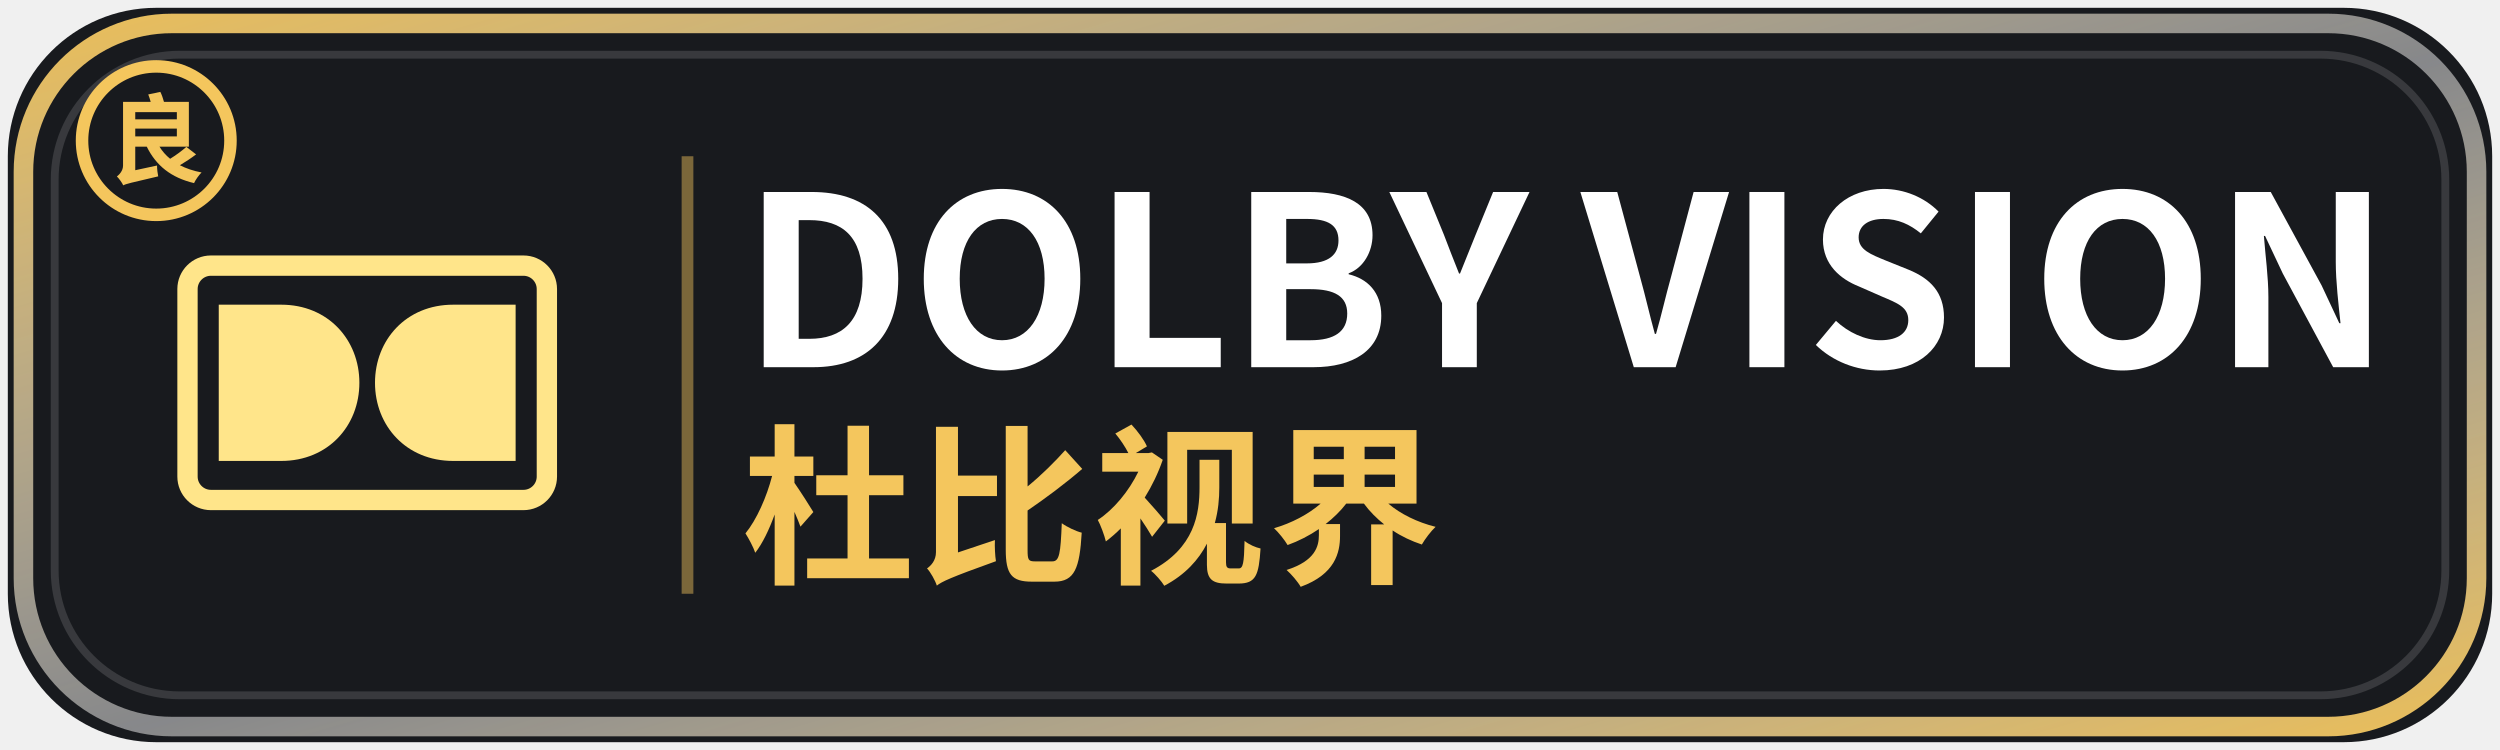
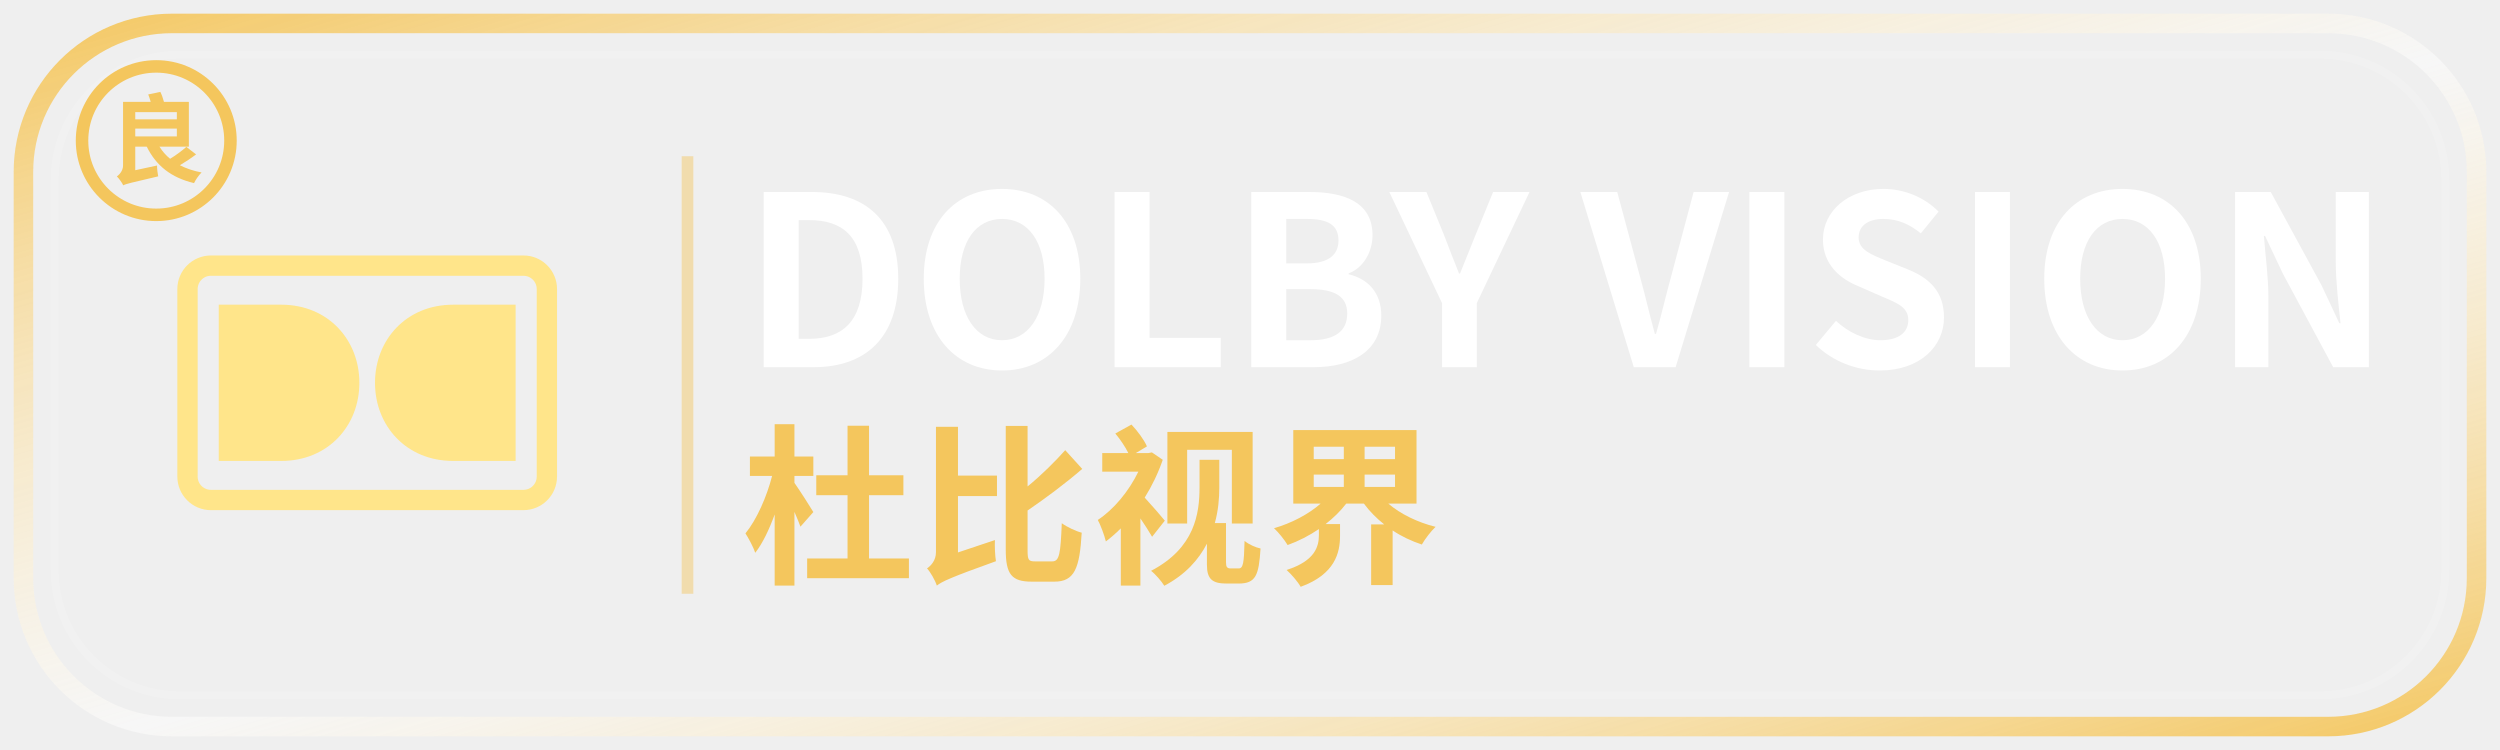
<svg xmlns="http://www.w3.org/2000/svg" width="320" height="96" viewBox="0 0 320 96" preserveAspectRatio="xMidYMid meet" overflow="hidden">
-   <rect x="1" y="1" width="318" height="94" rx="19" fill="#101216" fill-opacity="0.96" />
+   <rect x="0" y="0" width="320" height="96" fill="#000000" fill-opacity="0.004" />
  <defs>
    <linearGradient id="edge" x1="0" y1="0" x2="1" y2="1">
      <stop offset="0" stop-color="#F4C65D" stop-opacity=".95" />
      <stop offset=".52" stop-color="#FFFFFF" stop-opacity=".48" />
      <stop offset="1" stop-color="#F4C65D" stop-opacity=".95" />
    </linearGradient>
  </defs>
  <rect x="3" y="3" width="314" height="90" rx="19" fill="none" stroke="url(#edge)" stroke-width="2.5" />
  <rect x="7" y="7" width="306" height="82" rx="16" fill="none" stroke="#FFFFFF" stroke-opacity=".14" stroke-width="1" />
  <circle cx="20" cy="18" r="9.5" fill="none" stroke="#F4C65D" stroke-width="1.6" />
  <g aria-label="良" fill="#F4C65D" transform="translate(13.75 22.5) scale(0.0125 -0.0125)">
    <path d="M711 483V403H285V483ZM711 578H285V652H711ZM162 -98C191 -82 239 -72 520 -6C514 20 508 71 508 105L285 57V298H403C498 105 651 -19 887 -75C902 -42 937 8 964 34C880 50 806 75 742 108C797 141 857 180 908 219L808 296C765 257 701 210 642 174C598 210 562 251 533 298H834V757H579C570 790 557 829 542 859L418 833C427 810 436 783 443 757H160V105C160 51 122 12 97 -7C117 -26 151 -72 162 -98Z" transform="translate(0 0)" />
  </g>
  <g transform="translate(-14 0)">
    <rect x="38" y="34" width="46" height="30" rx="3" fill="none" stroke="#FFE58A" stroke-width="2.6" />
    <path d="M42 39v20h8c6 0 10-4.5 10-10s-4-10-10-10zm38 0h-8c-6 0-10 4.5-10 10s4 10 10 10h8z" fill="#FFE58A" />
  </g>
  <path d="M88 20v56" stroke="#F4C65D" stroke-opacity=".45" stroke-width="1.5" />
  <g aria-label="DOLBY VISION" fill="#FFFFFF" transform="translate(95 47) scale(0.0302639 -0.0302639)">
    <path d="M91 0H302C521 0 660 124 660 374C660 623 521 741 294 741H91ZM239 120V622H284C423 622 509 554 509 374C509 194 423 120 284 120Z" transform="translate(0 0)" />
    <path d="M385 -14C581 -14 716 133 716 374C716 614 581 754 385 754C189 754 54 614 54 374C54 133 189 -14 385 -14ZM385 114C275 114 206 216 206 374C206 532 275 627 385 627C495 627 565 532 565 374C565 216 495 114 385 114Z" transform="translate(714 0)" />
    <path d="M91 0H540V124H239V741H91Z" transform="translate(1484 0)" />
    <path d="M91 0H355C518 0 641 69 641 218C641 317 583 374 503 393V397C566 420 604 489 604 558C604 696 488 741 336 741H91ZM239 439V627H327C416 627 460 601 460 536C460 477 420 439 326 439ZM239 114V330H342C444 330 497 299 497 227C497 150 442 114 342 114Z" transform="translate(2062 0)" />
    <path d="M217 0H364V271L587 741H433L359 560C337 505 316 453 293 396H289C266 453 246 505 225 560L151 741H-6L217 271Z" transform="translate(2743 0)" />
    <path d="M221 0H398L624 741H474L378 380C355 298 339 224 315 141H310C287 224 271 298 248 380L151 741H-5Z" transform="translate(3550 0)" />
    <path d="M91 0H239V741H91Z" transform="translate(4169 0)" />
    <path d="M312 -14C483 -14 584 89 584 210C584 317 525 375 435 412L338 451C275 477 223 496 223 549C223 598 263 627 328 627C390 627 439 604 486 566L561 658C501 719 415 754 328 754C179 754 72 660 72 540C72 432 148 372 223 342L321 299C387 271 433 254 433 199C433 147 392 114 315 114C250 114 179 147 127 196L42 94C114 24 213 -14 312 -14Z" transform="translate(4499 0)" />
    <path d="M91 0H239V741H91Z" transform="translate(5123 0)" />
    <path d="M385 -14C581 -14 716 133 716 374C716 614 581 754 385 754C189 754 54 614 54 374C54 133 189 -14 385 -14ZM385 114C275 114 206 216 206 374C206 532 275 627 385 627C495 627 565 532 565 374C565 216 495 114 385 114Z" transform="translate(5453 0)" />
    <path d="M91 0H232V297C232 382 219 475 213 555H218L293 396L506 0H657V741H517V445C517 361 529 263 537 186H532L457 346L242 741H91Z" transform="translate(6223 0)" />
  </g>
  <g aria-label="杜比视界" fill="#F4C65D" transform="translate(95 73) scale(0.022 -0.022)">
    <path d="M189 850V662H45V549H174C143 428 84 294 19 215C38 185 65 135 76 102C119 157 157 237 189 325V-89H304V340C318 307 331 277 339 254L414 339C399 365 336 463 304 509V549H414V662H304V850ZM613 841V553H431V437H613V69H378V-46H970V69H738V437H938V553H738V841Z" transform="translate(0 0)" />
    <path d="M112 -89C141 -66 188 -43 456 53C451 82 448 138 450 176L235 104V432H462V551H235V835H107V106C107 57 78 27 55 11C75 -10 103 -60 112 -89ZM513 840V120C513 -23 547 -66 664 -66C686 -66 773 -66 796 -66C914 -66 943 13 955 219C922 227 869 252 839 274C832 97 825 52 784 52C767 52 699 52 682 52C645 52 640 61 640 118V348C747 421 862 507 958 590L859 699C801 634 721 554 640 488V840Z" transform="translate(1020.455 0)" />
    <path d="M433 805V272H548V701H808V272H929V805ZM620 643V484C620 330 593 130 338 -3C361 -20 401 -66 415 -90C538 -25 615 62 663 155V32C663 -53 696 -77 778 -77H847C948 -77 965 -29 975 127C947 133 909 149 882 171C879 40 873 11 848 11H801C781 11 774 19 774 46V275H709C729 347 735 418 735 481V643ZM130 796C158 763 188 718 206 682H54V574H264C209 460 120 353 28 293C42 269 67 203 75 168C104 190 133 215 162 244V-89H276V302C302 264 328 223 344 195L418 289C402 309 339 382 301 423C344 492 380 567 406 643L343 686L322 682H249L314 721C298 758 260 810 224 848Z" transform="translate(2040.909 0)" />
    <path d="M264 557H439V485H264ZM560 557H737V485H560ZM264 719H439V647H264ZM560 719H737V647H560ZM598 267V-86H723V232C775 197 833 170 893 150C911 182 947 229 973 253C868 279 768 328 698 388H862V816H145V388H304C233 326 134 274 33 245C59 221 95 176 112 147C176 170 238 202 294 240V205C294 140 273 55 106 2C133 -22 172 -67 188 -96C389 -23 417 104 417 200V269H333C379 305 420 345 453 388H556C589 343 629 303 674 267Z" transform="translate(3061.364 0)" />
  </g>
</svg>
